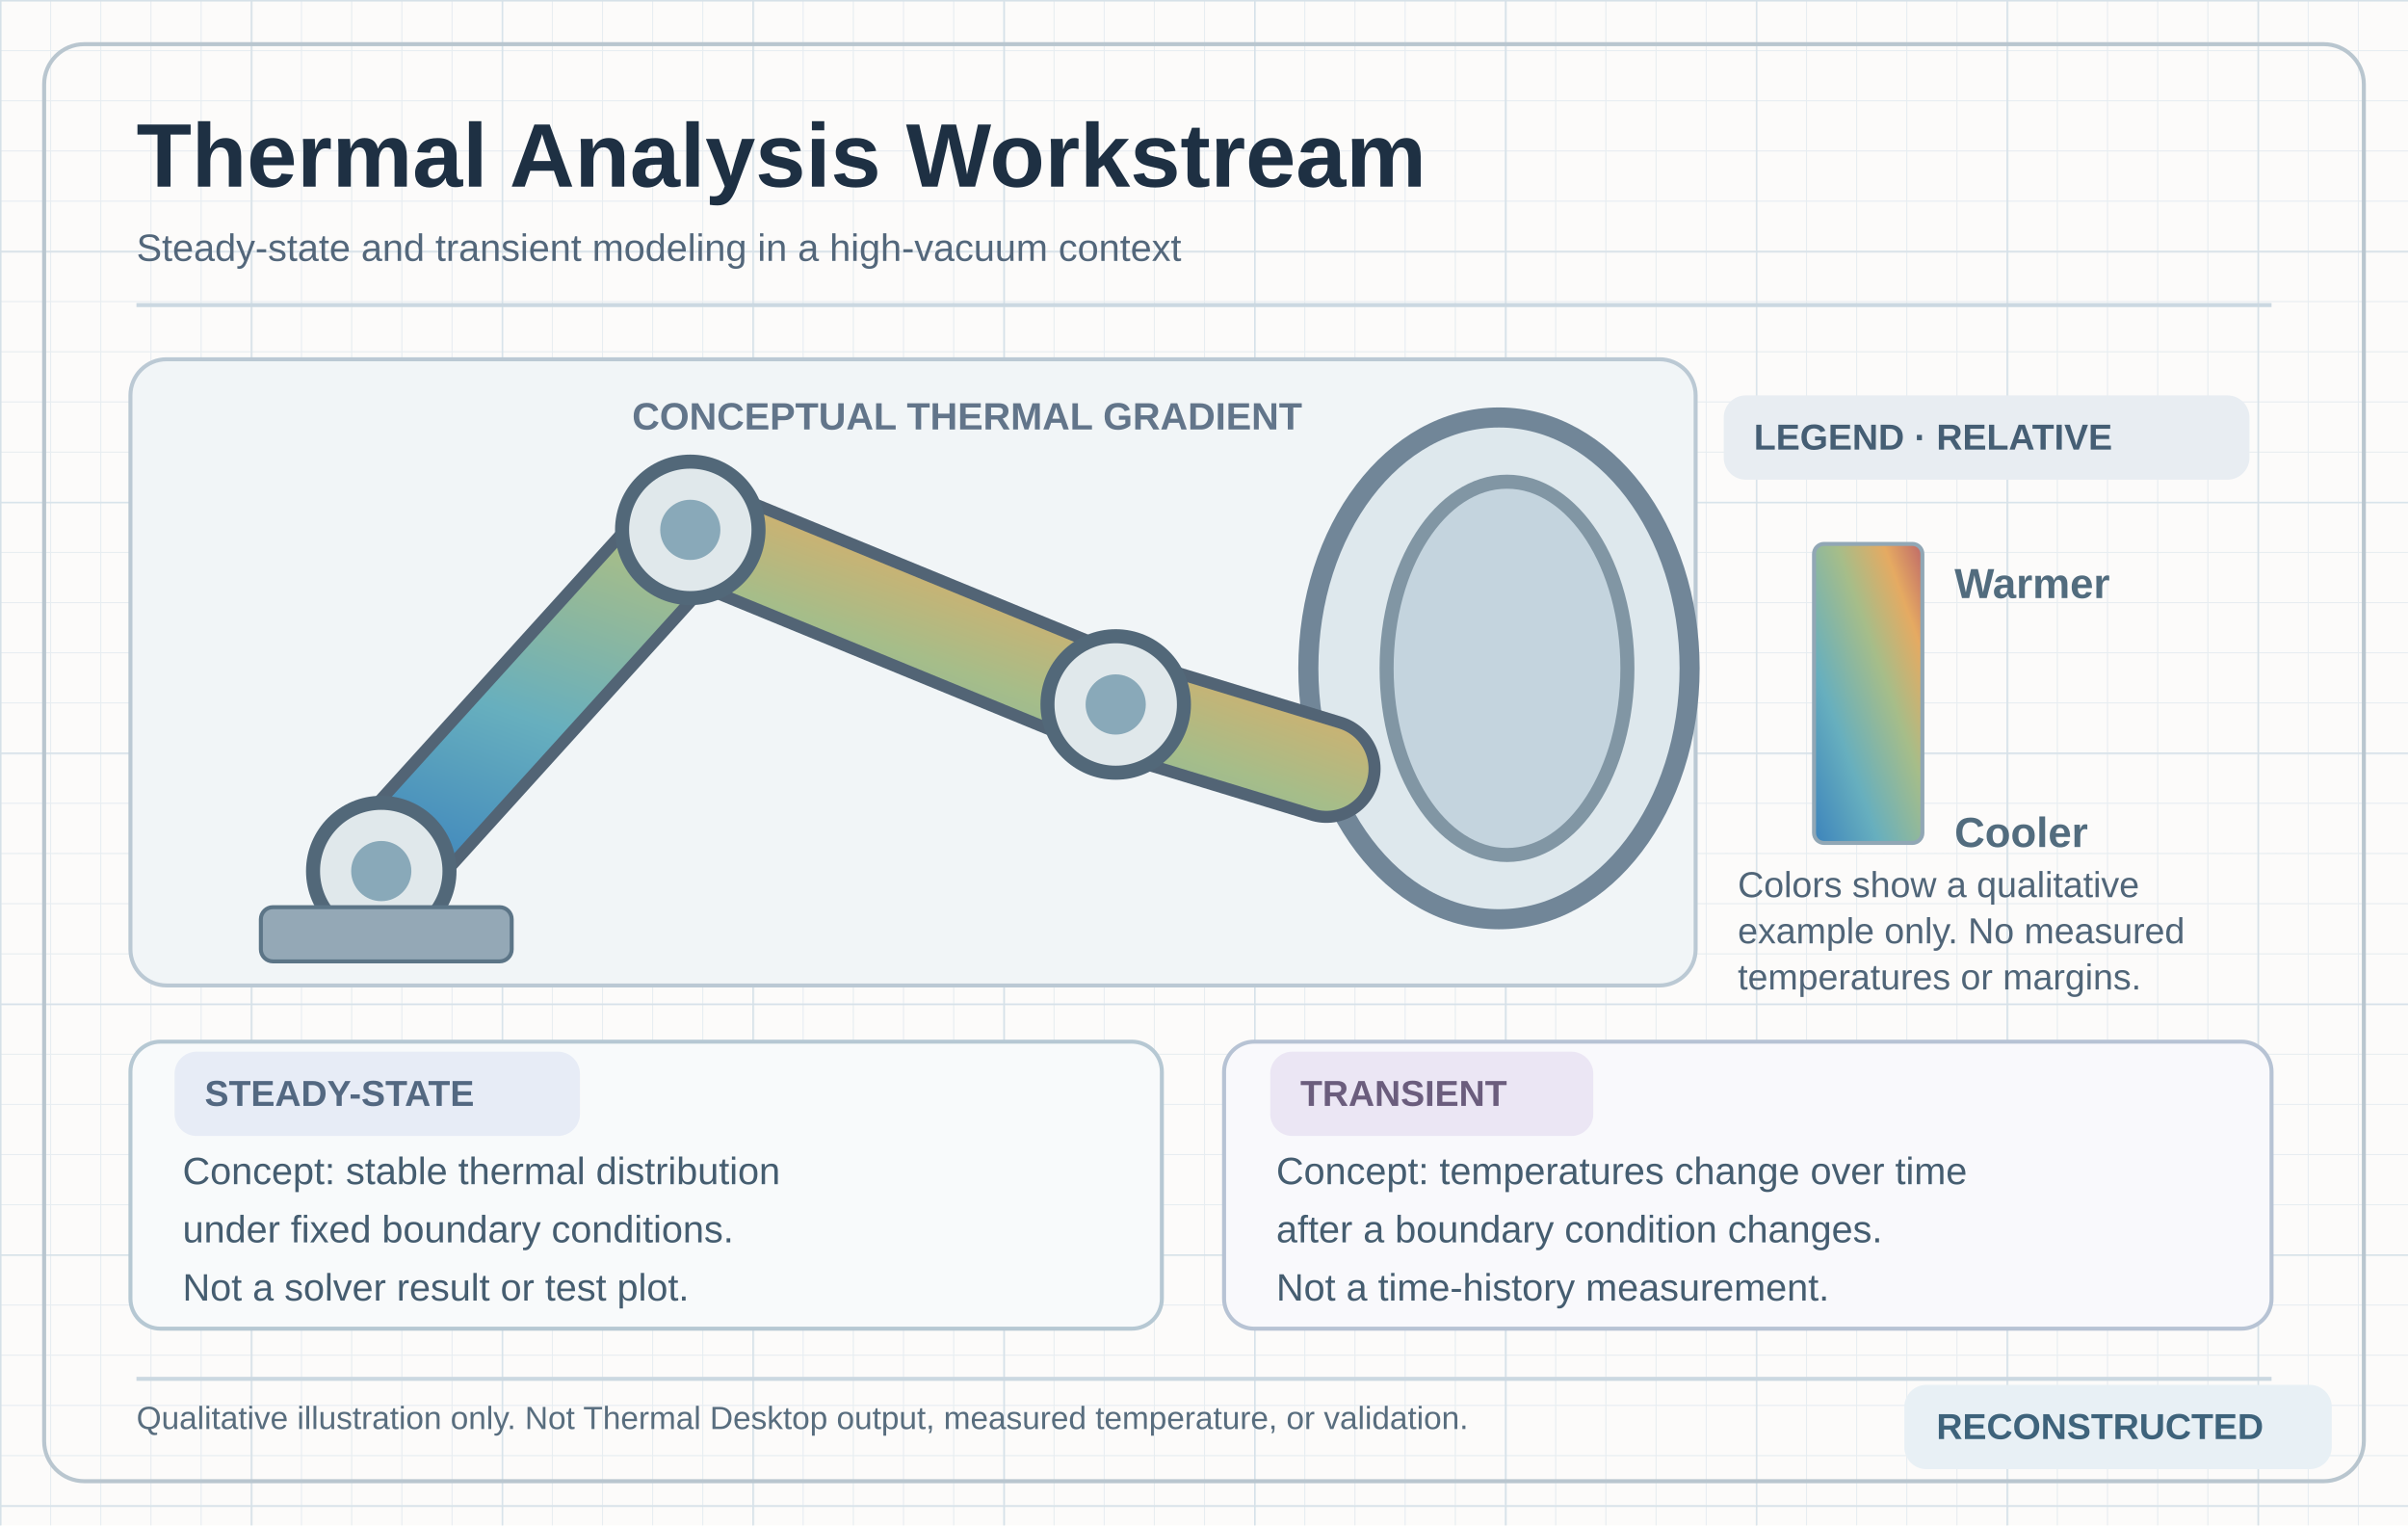
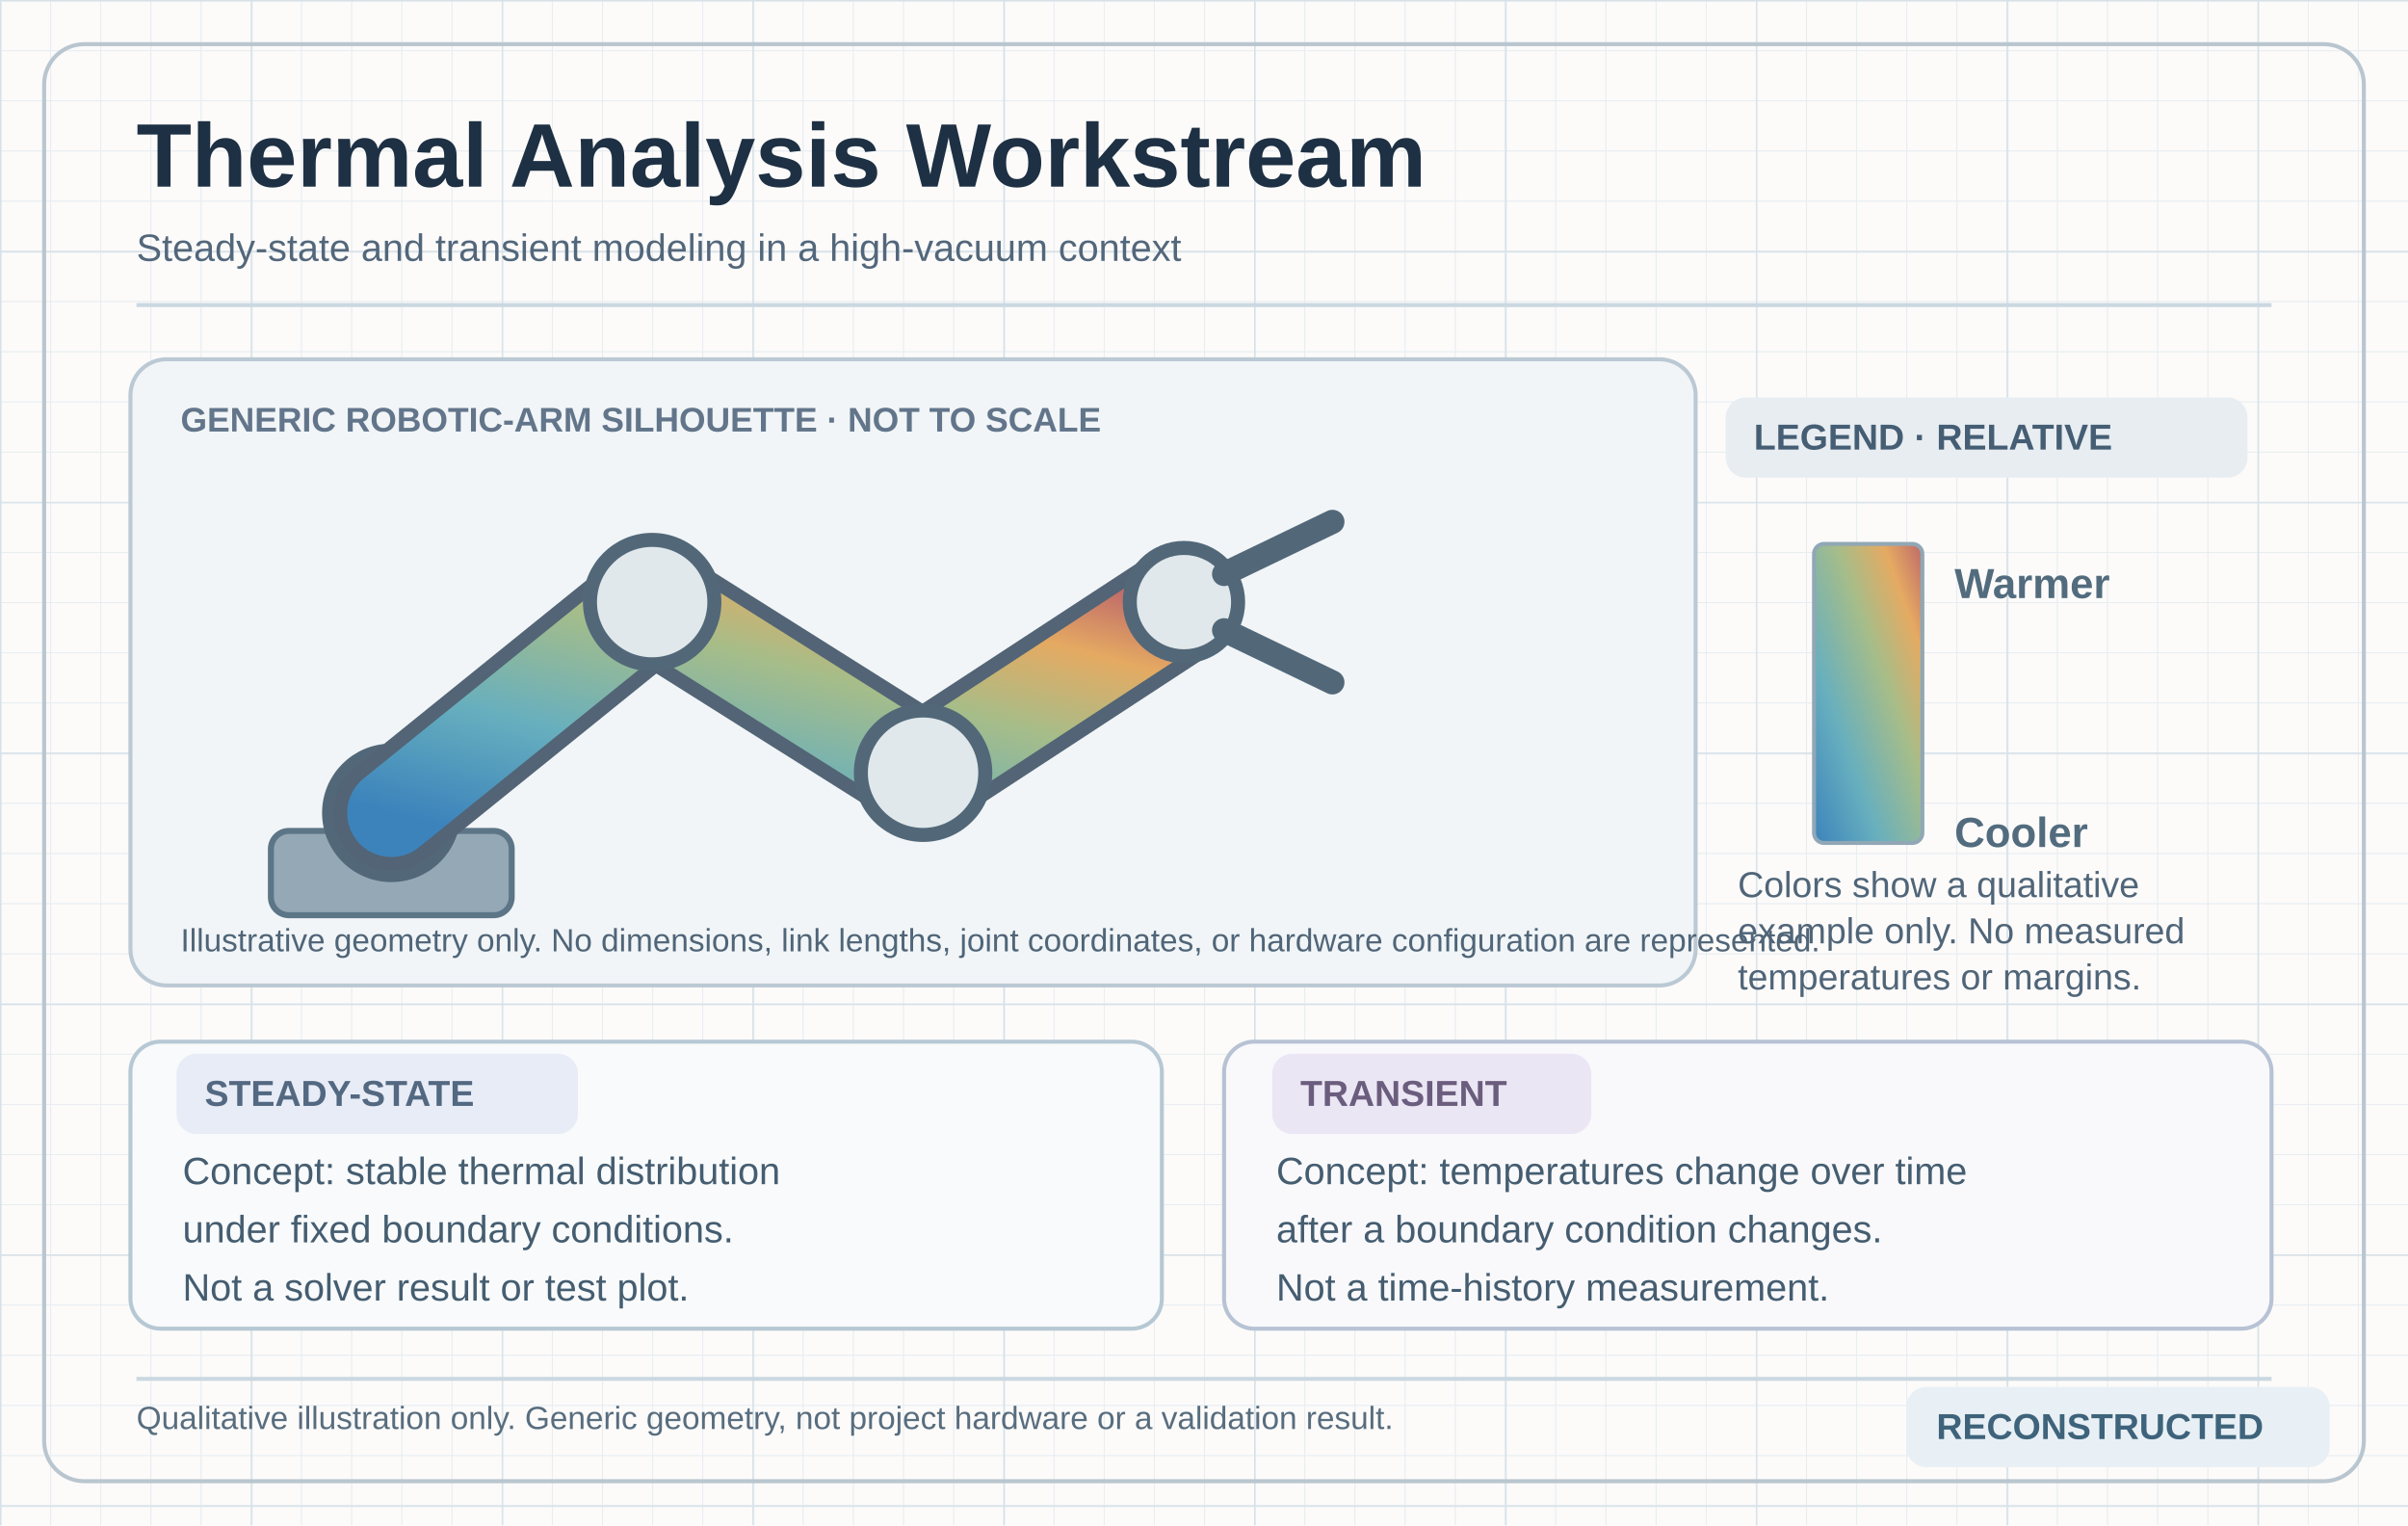
<svg xmlns="http://www.w3.org/2000/svg" width="1200" height="760" viewBox="0 0 1200 760" role="img" aria-labelledby="t-thermal d-thermal">
  <defs>
    <pattern id="grid-thermal" width="25" height="25" patternUnits="userSpaceOnUse">
      <path d="M25 0H0V25" fill="none" stroke="#e7edf1" stroke-width="1" />
    </pattern>
    <pattern id="major-thermal" width="125" height="125" patternUnits="userSpaceOnUse">
      <path d="M125 0H0V125" fill="none" stroke="#d6e1e8" stroke-width="1.5" />
    </pattern>
-     <linearGradient id="panel-thermal" x1="0" x2="1" y1="0" y2="1">
-       <stop offset="0" stop-color="#fffdfc" />
-       <stop offset="1" stop-color="#f4f8fa" />
-     </linearGradient>
-   </defs>
-   <rect width="1200" height="760" fill="#fcfbfa" />
-   <rect width="1200" height="760" fill="url(#grid-thermal)" />
-   <rect width="1200" height="760" fill="url(#major-thermal)" />
-   <rect x="22" y="22" width="1156" height="716" rx="20" fill="none" stroke="#b9c6cf" stroke-width="2" />
-   <text x="68" y="93" font-family="Arial,Helvetica,sans-serif" font-size="45" fill="#1e3043" font-weight="700" text-anchor="start">Thermal Analysis Workstream</text>
-   <text x="68" y="130" font-family="Arial,Helvetica,sans-serif" font-size="19" fill="#53677b" font-weight="400" text-anchor="start">Steady-state and transient modeling in a high-vacuum context</text>
-   <line x1="68" y1="152" x2="1132" y2="152" stroke="#cbd8e1" stroke-width="2" />
-   <defs>
    <linearGradient id="temp" x1="0" x2="1" y1="1" y2="0">
      <stop offset="0%" stop-color="#3c83bc" />
      <stop offset="30%" stop-color="#67afbe" />
      <stop offset="60%" stop-color="#a6bd89" />
      <stop offset="82%" stop-color="#e5aa62" />
      <stop offset="100%" stop-color="#be6869" />
    </linearGradient>
  </defs>
+   <rect width="1200" height="760" fill="#fcfbfa" />
+   <rect width="1200" height="760" fill="url(#grid-thermal)" />
+   <rect width="1200" height="760" fill="url(#major-thermal)" />
+   <rect x="22" y="22" width="1156" height="716" rx="20" fill="none" stroke="#b9c6cf" stroke-width="2" />
+   <text x="68" y="93" font-family="Arial,Helvetica,sans-serif" font-size="45" fill="#1e3043" font-weight="700">Thermal Analysis Workstream</text>
+   <text x="68" y="130" font-family="Arial,Helvetica,sans-serif" font-size="19" fill="#53677b">Steady-state and transient modeling in a high-vacuum context</text>
+   <line x1="68" y1="152" x2="1132" y2="152" stroke="#cbd8e1" stroke-width="2" />
  <rect x="65" y="179" width="780" height="312" rx="18" fill="#f1f5f7" stroke="#bbc9d4" stroke-width="2" />
-   <ellipse cx="747" cy="333" rx="95" ry="125" fill="#dee8ed" stroke="#718698" stroke-width="10" />
-   <ellipse cx="751" cy="333" rx="60" ry="93" fill="#c4d4de" stroke="#8196a4" stroke-width="7" />
-   <path d="M190 434L344 264L556 351L661 383" fill="none" stroke="#526475" stroke-width="54" stroke-linecap="round" stroke-linejoin="round" />
-   <path d="M190 434L344 264L556 351L661 383" fill="none" stroke="url(#temp)" stroke-width="42" stroke-linecap="round" stroke-linejoin="round" />
-   <circle cx="190" cy="434" r="34" fill="#e0e8eb" stroke="#526879" stroke-width="7" />
-   <circle cx="190" cy="434" r="15" fill="#89a9b9" />
-   <circle cx="344" cy="264" r="34" fill="#e0e8eb" stroke="#526879" stroke-width="7" />
-   <circle cx="344" cy="264" r="15" fill="#89a9b9" />
-   <circle cx="556" cy="351" r="34" fill="#e0e8eb" stroke="#526879" stroke-width="7" />
-   <circle cx="556" cy="351" r="15" fill="#89a9b9" />
-   <rect x="130" y="452" width="125" height="27" rx="6" fill="#94a8b6" stroke="#5c7587" stroke-width="2" />
-   <text x="315" y="214" font-family="Arial,Helvetica,sans-serif" font-size="19" fill="#62758a" font-weight="700" text-anchor="start">CONCEPTUAL THERMAL GRADIENT</text>
-   <rect x="860" y="198" width="260" height="40" rx="10" fill="#e8edf2" stroke="#e8edf2" stroke-width="2" />
-   <text x="874" y="224" font-family="Arial,Helvetica,sans-serif" font-size="18" fill="#455e74" font-weight="700" text-anchor="start">LEGEND · RELATIVE</text>
+   <text x="90" y="215" font-family="Arial,Helvetica,sans-serif" font-size="17" fill="#62758a" font-weight="700">GENERIC ROBOTIC-ARM SILHOUETTE · NOT TO SCALE</text>
+   <rect x="135" y="414" width="120" height="42" rx="9" fill="#94a8b6" stroke="#5c7587" stroke-width="3" />
+   <circle cx="195" cy="405" r="31" fill="#e0e8eb" stroke="#526879" stroke-width="7" />
+   <path d="M195 405 L325 300 L460 385 L590 300" fill="none" stroke="#526475" stroke-width="58" stroke-linecap="round" stroke-linejoin="round" />
+   <path d="M195 405 L325 300 L460 385 L590 300" fill="none" stroke="url(#temp)" stroke-width="44" stroke-linecap="round" stroke-linejoin="round" />
+   <circle cx="325" cy="300" r="31" fill="#e0e8eb" stroke="#526879" stroke-width="7" />
+   <circle cx="460" cy="385" r="31" fill="#e0e8eb" stroke="#526879" stroke-width="7" />
+   <circle cx="590" cy="300" r="27" fill="#e0e8eb" stroke="#526879" stroke-width="7" />
+   <path d="M610 286 l54 -26 M610 314 l54 26" stroke="#526879" stroke-width="12" stroke-linecap="round" />
+   <text x="90" y="474" font-family="Arial,Helvetica,sans-serif" font-size="16" fill="#506578">Illustrative geometry only. No dimensions, link lengths, joint coordinates, or hardware configuration are represented.</text>
+   <rect x="860" y="198" width="260" height="40" rx="10" fill="#e8edf2" />
+   <text x="874" y="224" font-family="Arial,Helvetica,sans-serif" font-size="18" fill="#455e74" font-weight="700">LEGEND · RELATIVE</text>
  <rect x="904" y="271" width="54" height="149" rx="5" fill="url(#temp)" stroke="#91a7b5" stroke-width="2" />
-   <text x="974" y="298" font-family="Arial,Helvetica,sans-serif" font-size="21" fill="#526c7e" font-weight="600" text-anchor="start">Warmer</text>
-   <text x="974" y="422" font-family="Arial,Helvetica,sans-serif" font-size="21" fill="#526c7e" font-weight="600" text-anchor="start">Cooler</text>
-   <text x="866" y="447" font-family="Arial,Helvetica,sans-serif" font-size="18" fill="#506578" font-weight="400" text-anchor="start">Colors show a qualitative</text>
-   <text x="866" y="470" font-family="Arial,Helvetica,sans-serif" font-size="18" fill="#506578" font-weight="400" text-anchor="start">example only. No measured</text>
-   <text x="866" y="493" font-family="Arial,Helvetica,sans-serif" font-size="18" fill="#506578" font-weight="400" text-anchor="start">temperatures or margins.</text>
+   <text x="974" y="298" font-family="Arial,Helvetica,sans-serif" font-size="21" fill="#526c7e" font-weight="600">Warmer</text>
+   <text x="974" y="422" font-family="Arial,Helvetica,sans-serif" font-size="21" fill="#526c7e" font-weight="600">Cooler</text>
+   <text x="866" y="447" font-family="Arial,Helvetica,sans-serif" font-size="18" fill="#506578">Colors show a qualitative</text>
+   <text x="866" y="470" font-family="Arial,Helvetica,sans-serif" font-size="18" fill="#506578">example only. No measured</text>
+   <text x="866" y="493" font-family="Arial,Helvetica,sans-serif" font-size="18" fill="#506578">temperatures or margins.</text>
  <rect x="65" y="519" width="514" height="143" rx="15" fill="#f8fafb" stroke="#b6c8d3" stroke-width="2" />
-   <rect x="88" y="525" width="200" height="40" rx="10" fill="#e7ecf6" stroke="#e7ecf6" stroke-width="2" />
-   <text x="102" y="551" font-family="Arial,Helvetica,sans-serif" font-size="18" fill="#536881" font-weight="700" text-anchor="start">STEADY-STATE</text>
-   <text x="91" y="590" font-family="Arial,Helvetica,sans-serif" font-size="19" fill="#455d70" font-weight="500" text-anchor="start">Concept: stable thermal distribution</text>
-   <text x="91" y="619" font-family="Arial,Helvetica,sans-serif" font-size="19" fill="#455d70" font-weight="500" text-anchor="start">under fixed boundary conditions.</text>
-   <text x="91" y="648" font-family="Arial,Helvetica,sans-serif" font-size="19" fill="#455d70" font-weight="500" text-anchor="start">Not a solver result or test plot.</text>
+   <rect x="88" y="525" width="200" height="40" rx="10" fill="#e7ecf6" />
+   <text x="102" y="551" font-family="Arial,Helvetica,sans-serif" font-size="18" fill="#536881" font-weight="700">STEADY-STATE</text>
+   <text x="91" y="590" font-family="Arial,Helvetica,sans-serif" font-size="19" fill="#455d70" font-weight="500">Concept: stable thermal distribution</text>
+   <text x="91" y="619" font-family="Arial,Helvetica,sans-serif" font-size="19" fill="#455d70" font-weight="500">under fixed boundary conditions.</text>
+   <text x="91" y="648" font-family="Arial,Helvetica,sans-serif" font-size="19" fill="#455d70" font-weight="500">Not a solver result or test plot.</text>
  <rect x="610" y="519" width="522" height="143" rx="15" fill="#f9f9fc" stroke="#b7c3d4" stroke-width="2" />
-   <rect x="634" y="525" width="159" height="40" rx="10" fill="#ebe6f4" stroke="#ebe6f4" stroke-width="2" />
-   <text x="648" y="551" font-family="Arial,Helvetica,sans-serif" font-size="18" fill="#6b5d7d" font-weight="700" text-anchor="start">TRANSIENT</text>
-   <text x="636" y="590" font-family="Arial,Helvetica,sans-serif" font-size="19" fill="#455d70" font-weight="500" text-anchor="start">Concept: temperatures change over time</text>
-   <text x="636" y="619" font-family="Arial,Helvetica,sans-serif" font-size="19" fill="#455d70" font-weight="500" text-anchor="start">after a boundary condition changes.</text>
-   <text x="636" y="648" font-family="Arial,Helvetica,sans-serif" font-size="19" fill="#455d70" font-weight="500" text-anchor="start">Not a time-history measurement.</text>
+   <rect x="634" y="525" width="159" height="40" rx="10" fill="#ebe6f4" />
+   <text x="648" y="551" font-family="Arial,Helvetica,sans-serif" font-size="18" fill="#6b5d7d" font-weight="700">TRANSIENT</text>
+   <text x="636" y="590" font-family="Arial,Helvetica,sans-serif" font-size="19" fill="#455d70" font-weight="500">Concept: temperatures change over time</text>
+   <text x="636" y="619" font-family="Arial,Helvetica,sans-serif" font-size="19" fill="#455d70" font-weight="500">after a boundary condition changes.</text>
+   <text x="636" y="648" font-family="Arial,Helvetica,sans-serif" font-size="19" fill="#455d70" font-weight="500">Not a time-history measurement.</text>
  <line x1="68" y1="687" x2="1132" y2="687" stroke="#cbd8e1" stroke-width="2" />
-   <text x="68" y="712" font-family="Arial,Helvetica,sans-serif" font-size="16" fill="#586d7e" font-weight="500" text-anchor="start">Qualitative illustration only. Not Thermal Desktop output, measured temperature, or validation.</text>
-   <rect x="950" y="691" width="211" height="40" rx="10" fill="#e8f0f5" stroke="#e8f0f5" stroke-width="2" />
-   <text x="965" y="717" font-family="Arial,Helvetica,sans-serif" font-size="18" fill="#3e637b" font-weight="700" text-anchor="start">RECONSTRUCTED</text>
+   <text x="68" y="712" font-family="Arial,Helvetica,sans-serif" font-size="16" fill="#586d7e" font-weight="500">Qualitative illustration only. Generic geometry, not project hardware or a validation result.</text>
+   <rect x="950" y="691" width="211" height="40" rx="10" fill="#e8f0f5" />
+   <text x="965" y="717" font-family="Arial,Helvetica,sans-serif" font-size="18" fill="#3e637b" font-weight="700">RECONSTRUCTED</text>
</svg>
